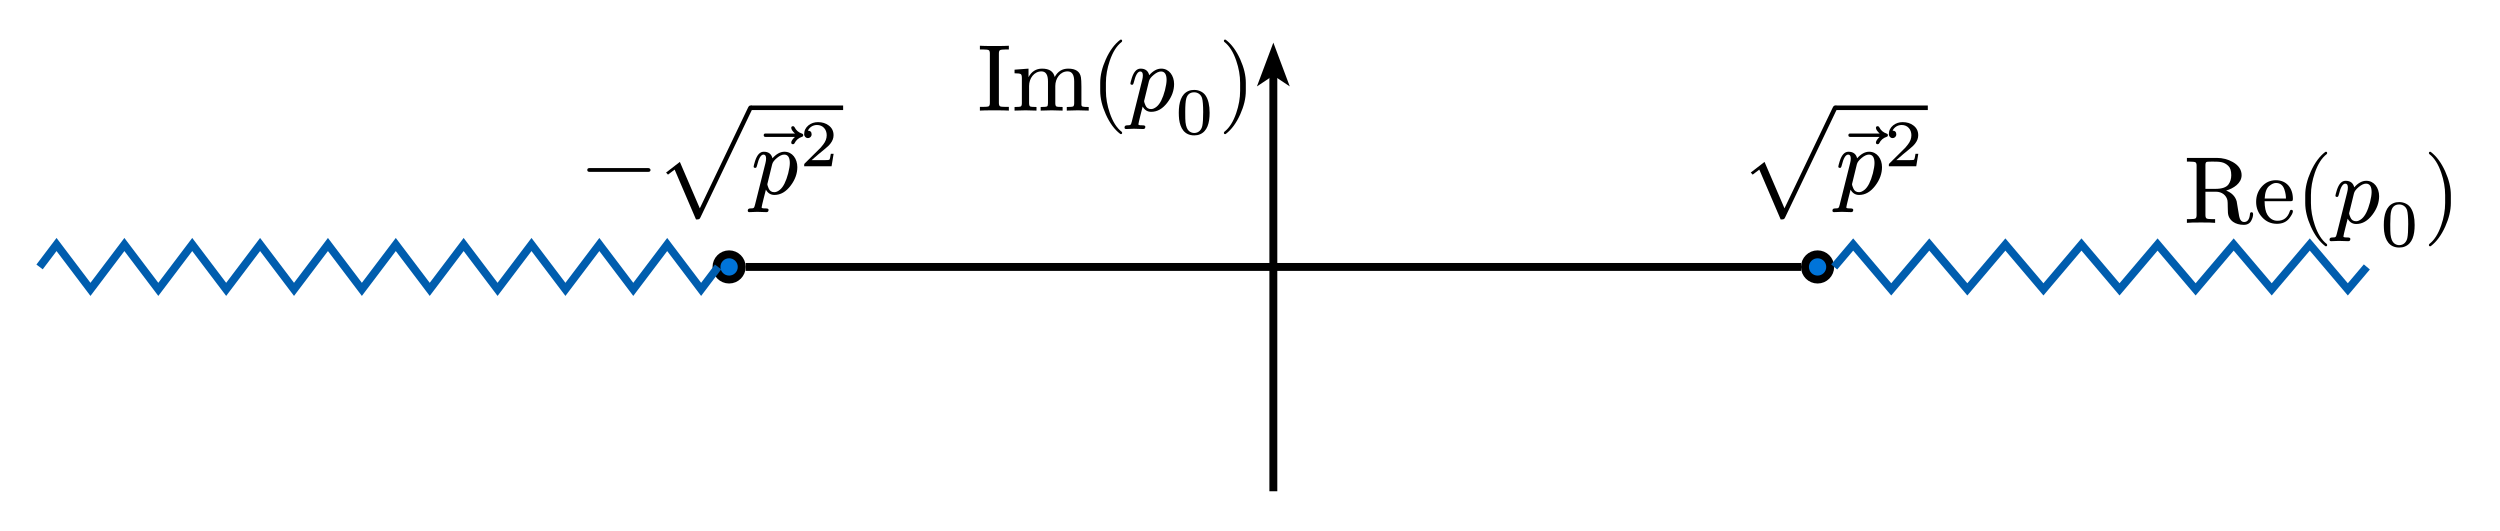
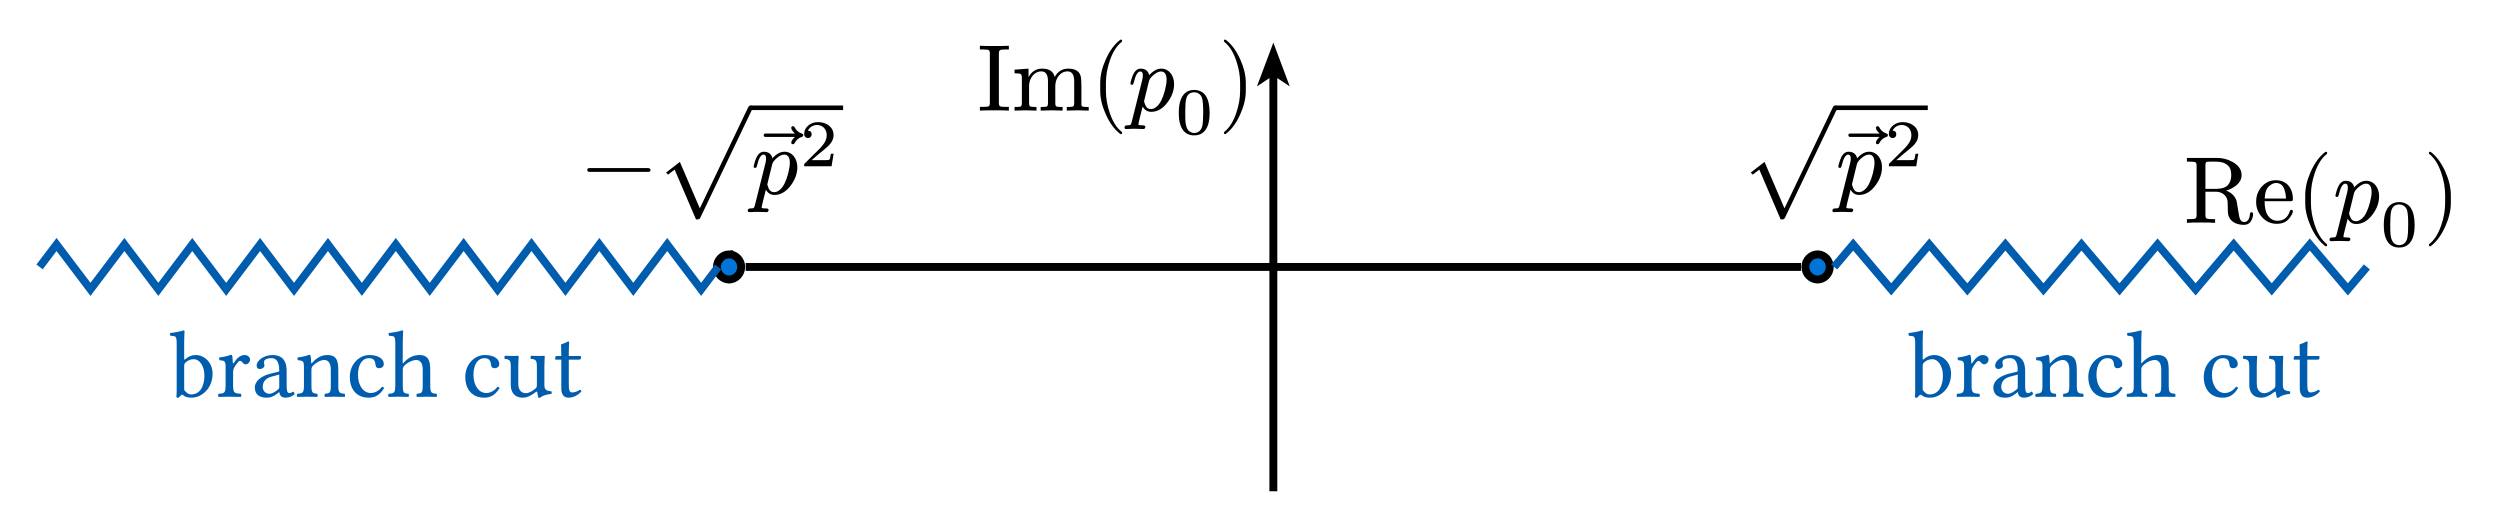
- <svg xmlns="http://www.w3.org/2000/svg" xmlns:xlink="http://www.w3.org/1999/xlink" viewBox="0 0 315.91 67.078" width="315.91pt" height="67.078pt">
-   <g transform="translate(5 5)">
-     <path fill="none" stroke="#000000" stroke-width="1" stroke-linecap="butt" stroke-linejoin="miter" stroke-miterlimit="4" transform="translate(155.9055 3.934694)" d="M 0 0m 0 53.143v -53.143" />
-     <path fill="#000000" fill-rule="nonzero" stroke="#000000" stroke-width="1" stroke-linecap="butt" stroke-linejoin="miter" stroke-miterlimit="4" stroke-dashoffset="0" stroke-dasharray="" transform="translate(154.8425 1.808709)" d="M 0 0m 1.063 0l -1.063 2.835l 1.063 -0.709l 1.063 0.709l -1.063 -2.835Z " />
-     <path fill="none" transform="translate(118.4872)" d="M 0 0m 0 0h 35.152v 12.108h -35.152v -12.108Z " />
-     <g transform="translate(118.4872 -9.4e-8)">
-       <g transform="matrix(1 0 0 -1 0 8.976)">
-         <use xlink:href="#g1B0660F9AF44E354BEC737A8B1E8FA2D" x="0" y="0" fill="#000000" fill-rule="nonzero" />
-         <use xlink:href="#g7F11F90A5AE3D9B4F6E95D36B46519BC" x="4.332" y="0" fill="#000000" fill-rule="nonzero" />
-       </g>
-       <g transform="matrix(1 0 0 -1 14.328 8.976)">
-         <use xlink:href="#g77BC1C68EC4C7176D1E092FB473737CB" x="0" y="0" fill="#000000" fill-rule="nonzero" />
-       </g>
-       <g transform="matrix(1 0 0 -1 18.996 8.976)">
-         <use xlink:href="#g7A9803FECCB8903DFEF6BA82443E40C1" x="0" y="0" fill="#000000" fill-rule="nonzero" />
-       </g>
-       <g transform="matrix(1 0 0 -1 25.032 11.94)">
-         <use xlink:href="#g20ED7EFE0C9D86B6113C183B5E3A4F77" x="0" y="0" fill="#000000" fill-rule="nonzero" />
-       </g>
-       <g transform="matrix(1 0 0 -1 30.4836 8.976)">
-         <use xlink:href="#gE21B39E92370F17488C31A9CDB28612D" x="0" y="0" fill="#000000" fill-rule="nonzero" />
-       </g>
-     </g>
-     <path fill="none" stroke="#000000" stroke-width="1" stroke-linecap="butt" stroke-linejoin="miter" stroke-miterlimit="4" transform="translate(89.22835 28.73117)" d="M 0 0m 0 0h 133.354" />
-     <path fill="#0074d9" fill-rule="nonzero" stroke="#000000" stroke-width="1" stroke-linecap="butt" stroke-linejoin="miter" stroke-miterlimit="4" stroke-dashoffset="0" stroke-dasharray="" transform="translate(85.53937 27.13668)" d="M 0 0m 1.594 0c 0.88 0 1.594 0.715 1.594 1.594c 0 0.88 -0.715 1.594 -1.594 1.594c -0.88 0 -1.594 -0.715 -1.594 -1.594c 0 -0.88 0.715 -1.594 1.594 -1.594Z " />
-     <path fill="#0074d9" fill-rule="nonzero" stroke="#000000" stroke-width="1" stroke-linecap="butt" stroke-linejoin="miter" stroke-miterlimit="4" stroke-dashoffset="0" stroke-dasharray="" transform="translate(223.0827 27.13668)" d="M 0 0m 1.594 3.189c -0.88 0 -1.594 -0.715 -1.594 -1.594c 0 -0.88 0.715 -1.594 1.594 -1.594c 0.88 0 1.594 0.715 1.594 1.594c 0 0.88 -0.715 1.594 -1.594 1.594Z " />
-     <path fill="none" transform="translate(62.53757 1.755165)" d="M 0 0m 0 0h 45.004v 26.976h -45.004v -26.976Z " />
-     <g transform="translate(62.53757 1.755165)">
-       <g transform="matrix(1 0 0 -1 6 17.7228)">
-         <use xlink:href="#g4781C9F76C60262B08C89516FE5DC3F7" x="0" y="0" fill="#000000" fill-rule="nonzero" />
-       </g>
-       <g transform="matrix(1 0 0 -1 15.336 16.776)">
-         <use xlink:href="#gBE1868673F9EA136F477F469EFAA9FD3" x="0" y="0" fill="#000000" fill-rule="nonzero" />
-       </g>
-       <path fill="none" stroke="#000000" stroke-width="0.576" stroke-linecap="butt" stroke-linejoin="miter" stroke-miterlimit="4" transform="translate(27.336 6.864)" d="M 0 0h 11.668" />
-       <g transform="matrix(1 0 0 -1 27.336 17.7228)">
-         <use xlink:href="#g7A9803FECCB8903DFEF6BA82443E40C1" x="0" y="0" fill="#000000" fill-rule="nonzero" />
-       </g>
-       <g transform="matrix(1 0 0 -1 34.632 17.7228)">
-         <use xlink:href="#g1E8B6F2A74390A5181D6090FE636AEDD" x="0" y="0" fill="#000000" fill-rule="nonzero" />
-       </g>
-       <g transform="matrix(1 0 0 -1 33.552 14.2548)">
-         <use xlink:href="#gE36E487DB8F621557DF3849AFE74ED94" x="0" y="0" fill="#000000" fill-rule="nonzero" />
-       </g>
-     </g>
-     <path fill="none" transform="translate(208.9379 1.755165)" d="M 0 0m 0 0h 35.668v 26.976h -35.668v -26.976Z " />
-     <g transform="translate(208.9379 1.755165)">
-       <g transform="matrix(1 0 0 -1 6 16.776)">
-         <use xlink:href="#gBE1868673F9EA136F477F469EFAA9FD3" x="0" y="0" fill="#000000" fill-rule="nonzero" />
-       </g>
-       <path fill="none" stroke="#000000" stroke-width="0.576" stroke-linecap="butt" stroke-linejoin="miter" stroke-miterlimit="4" transform="translate(18 6.864)" d="M 0 0h 11.668" />
-       <g transform="matrix(1 0 0 -1 18 17.7228)">
-         <use xlink:href="#g7A9803FECCB8903DFEF6BA82443E40C1" x="0" y="0" fill="#000000" fill-rule="nonzero" />
-       </g>
-       <g transform="matrix(1 0 0 -1 25.296 17.7228)">
-         <use xlink:href="#g1E8B6F2A74390A5181D6090FE636AEDD" x="0" y="0" fill="#000000" fill-rule="nonzero" />
-       </g>
-       <g transform="matrix(1 0 0 -1 24.216 14.2548)">
-         <use xlink:href="#gE36E487DB8F621557DF3849AFE74ED94" x="0" y="0" fill="#000000" fill-rule="nonzero" />
-       </g>
-     </g>
-     <path fill="none" stroke="#005dae" stroke-width="1" stroke-linecap="butt" stroke-linejoin="miter" stroke-miterlimit="4" transform="translate(0 25.89652)" d="M 0 0m 0 2.835l 2.144 -2.835l 4.287 5.669l 4.287 -5.669l 4.287 5.669l 4.287 -5.669l 4.287 5.669l 4.287 -5.669l 4.287 5.669l 4.287 -5.669l 4.287 5.669l 4.287 -5.669l 4.287 5.669l 4.287 -5.669l 4.287 5.669l 4.287 -5.669l 4.287 5.669l 4.287 -5.669l 4.287 5.669l 4.287 -5.669l 4.287 5.669l 2.144 -2.835" />
-     <path fill="none" stroke="#005dae" stroke-width="1" stroke-linecap="butt" stroke-linejoin="miter" stroke-miterlimit="4" transform="translate(226.7717 25.89652)" d="M 0 0m 0 2.835l 2.404 -2.835l 4.808 5.669l 4.808 -5.669l 4.808 5.669l 4.808 -5.669l 4.808 5.669l 4.808 -5.669l 4.808 5.669l 4.808 -5.669l 4.808 5.669l 4.808 -5.669l 4.808 5.669l 4.808 -5.669l 4.808 5.669l 2.404 -2.835" />
-     <path fill="none" transform="translate(270.9267 14.17323)" d="M 0 0m 0 0h 34.984v 12.108h -34.984v -12.108Z " />
-     <g transform="translate(270.9267 14.17323)">
-       <g transform="matrix(1 0 0 -1 0 8.976)">
-         <use xlink:href="#g6A406016405FE86333D9D4BA9E9B30ED" x="0" y="0" fill="#000000" fill-rule="nonzero" />
-         <use xlink:href="#g224A49E37B88068BAC37BDAE614206B1" x="8.832" y="0" fill="#000000" fill-rule="nonzero" />
-       </g>
-       <g transform="matrix(1 0 0 -1 14.16 8.976)">
-         <use xlink:href="#g77BC1C68EC4C7176D1E092FB473737CB" x="0" y="0" fill="#000000" fill-rule="nonzero" />
-       </g>
-       <g transform="matrix(1 0 0 -1 18.828 8.976)">
-         <use xlink:href="#g7A9803FECCB8903DFEF6BA82443E40C1" x="0" y="0" fill="#000000" fill-rule="nonzero" />
-       </g>
-       <g transform="matrix(1 0 0 -1 24.864 11.94)">
-         <use xlink:href="#g20ED7EFE0C9D86B6113C183B5E3A4F77" x="0" y="0" fill="#000000" fill-rule="nonzero" />
-       </g>
-       <g transform="matrix(1 0 0 -1 30.3156 8.976)">
-         <use xlink:href="#gE21B39E92370F17488C31A9CDB28612D" x="0" y="0" fill="#000000" fill-rule="nonzero" />
-       </g>
-     </g>
+ <svg xmlns="http://www.w3.org/2000/svg" xmlns:xlink="http://www.w3.org/1999/xlink" width="421.214" height="89.437" viewBox="0 0 315.91 67.078">
+   <path fill="none" stroke="#000" d="M160.906 62.078V8.935" />
+   <path stroke="#000" d="m160.906 6.809-1.063 2.834 1.063-.708 1.063.708z" />
+   <path fill="none" d="M123.487 5h35.152v12.108h-35.152z" />
+   <g transform="matrix(1 0 0 -1 123.487 13.976)">
+     <use xlink:href="#a" />
+     <use xlink:href="#b" x="4.332" />
+   </g>
+   <use xlink:href="#c" transform="matrix(1 0 0 -1 137.815 13.976)" />
+   <use xlink:href="#d" transform="matrix(1 0 0 -1 142.483 13.976)" />
+   <use xlink:href="#e" transform="matrix(1 0 0 -1 148.52 16.94)" />
+   <use xlink:href="#f" transform="matrix(1 0 0 -1 153.97 13.976)" />
+   <path fill="none" stroke="#000" d="M94.228 33.731h133.355" />
+   <path fill="#0074d9" stroke="#000" d="M92.134 32.137a1.596 1.596 0 0 1 0 3.189 1.596 1.596 0 0 1 0-3.19Zm137.543 3.189a1.596 1.596 0 0 1 0-3.19 1.596 1.596 0 0 1 0 3.19Z" />
+   <path fill="none" d="M67.538 6.755h45.003v26.976H67.538z" />
+   <use xlink:href="#g" transform="matrix(1 0 0 -1 73.538 24.478)" />
+   <use xlink:href="#h" transform="matrix(1 0 0 -1 82.874 23.531)" />
+   <path fill="none" stroke="#000" stroke-width=".576" d="M94.874 13.62h11.667" />
+   <use xlink:href="#d" transform="matrix(1 0 0 -1 94.874 24.478)" />
+   <use xlink:href="#i" transform="matrix(1 0 0 -1 102.17 24.478)" />
+   <use xlink:href="#j" transform="matrix(1 0 0 -1 101.09 21.01)" />
+   <path fill="none" d="M213.938 6.755h35.667v26.976h-35.667z" />
+   <use xlink:href="#h" transform="matrix(1 0 0 -1 219.938 23.531)" />
+   <path fill="none" stroke="#000" stroke-width=".576" d="M231.938 13.62h11.667" />
+   <use xlink:href="#d" transform="matrix(1 0 0 -1 231.938 24.478)" />
+   <use xlink:href="#i" transform="matrix(1 0 0 -1 239.234 24.478)" />
+   <use xlink:href="#j" transform="matrix(1 0 0 -1 238.154 21.01)" />
+   <path fill="none" stroke="#005dae" d="m5 33.731 2.144-2.834 4.287 5.669 4.287-5.67 4.287 5.67 4.287-5.67 4.287 5.67 4.287-5.67 4.287 5.67 4.287-5.67 4.287 5.67 4.287-5.67 4.287 5.67 4.287-5.67 4.287 5.67 4.287-5.67 4.288 5.67 4.287-5.67 4.287 5.67 4.287-5.67 4.287 5.67 2.143-2.835m141.031 0 2.404-2.834 4.808 5.669 4.808-5.67 4.809 5.67 4.808-5.67 4.808 5.67 4.809-5.67 4.808 5.67 4.808-5.67 4.808 5.67 4.809-5.67 4.808 5.67 4.808-5.67 4.809 5.67 2.404-2.835" />
+   <path fill="none" d="M275.927 19.173h34.983v12.108h-34.983z" />
+   <g transform="matrix(1 0 0 -1 275.927 28.15)">
+     <use xlink:href="#k" />
+     <use xlink:href="#l" x="8.832" />
+   </g>
+   <use xlink:href="#c" transform="matrix(1 0 0 -1 290.087 28.15)" />
+   <use xlink:href="#d" transform="matrix(1 0 0 -1 294.755 28.15)" />
+   <use xlink:href="#e" transform="matrix(1 0 0 -1 300.79 31.113)" />
+   <use xlink:href="#f" transform="matrix(1 0 0 -1 306.242 28.15)" />
+   <path fill="none" d="M21.39 42.235h52.26v8.052H21.39z" />
+   <g fill="#005dae" transform="matrix(1 0 0 -1 21.39 50.131)">
+     <use xlink:href="#m" />
+     <use xlink:href="#n" x="5.916" />
+     <use xlink:href="#o" x="10.38" />
+     <use xlink:href="#p" x="15.864" />
+     <use xlink:href="#q" x="22.368" />
+     <use xlink:href="#r" x="27.504" />
+     <use xlink:href="#q" x="36.96" />
+     <use xlink:href="#s" x="42.096" />
+     <use xlink:href="#t" x="48.468" />
+   </g>
+   <path fill="none" d="M241.075 42.235h52.26v8.052h-52.26z" />
+   <g fill="#005dae" transform="matrix(1 0 0 -1 241.075 50.131)">
+     <use xlink:href="#m" />
+     <use xlink:href="#n" x="5.916" />
+     <use xlink:href="#o" x="10.38" />
+     <use xlink:href="#p" x="15.864" />
+     <use xlink:href="#q" x="22.368" />
+     <use xlink:href="#r" x="27.504" />
+     <use xlink:href="#q" x="36.96" />
+     <use xlink:href="#s" x="42.096" />
+     <use xlink:href="#t" x="48.468" />
  </g>
  <defs>
-     <symbol id="g1B0660F9AF44E354BEC737A8B1E8FA2D" overflow="visible">
-       <path d="M 0 0m 2.16 0.036c 0.924 0 1.536 -0.012 1.836 -0.036v 0.468h -0.348c -0.432 0 -0.696 0.024 -0.78 0.084c -0.084 0.06 -0.132 0.204 -0.132 0.42v 6.252c 0 0.216 0.048 0.348 0.132 0.408c 0.084 0.06 0.348 0.096 0.78 0.096h 0.348v 0.468c -0.3 -0.024 -0.912 -0.036 -1.824 -0.036c -0.924 0 -1.536 0.012 -1.836 0.036v -0.468h 0.348c 0.432 0 0.696 -0.036 0.78 -0.096c 0.084 -0.06 0.132 -0.192 0.132 -0.408v -6.252c 0 -0.216 -0.048 -0.36 -0.132 -0.42c -0.084 -0.06 -0.348 -0.084 -0.78 -0.084h -0.348v -0.468c 0.3 0.024 0.912 0.036 1.824 0.036Z " />
+     <symbol id="a" overflow="visible">
+       <path d="M2.16.036Q3.546.036 3.996 0v.468h-.348c-.432 0-.696.024-.78.084s-.132.204-.132.42v6.252c0 .216.048.348.132.408s.348.096.78.096h.348v.468c-.3-.024-.912-.036-1.824-.036q-1.386 0-1.836.036v-.468h.348c.432 0 .696-.036.78-.096s.132-.192.132-.408V.972c0-.216-.048-.36-.132-.42S1.116.468.684.468H.336V0c.3.024.912.036 1.824.036" />
    </symbol>
-     <symbol id="g7F11F90A5AE3D9B4F6E95D36B46519BC" overflow="visible">
-       <path d="M 0 0m 3.78 4.956c 0.552 0 0.828 -0.42 0.828 -1.272v -2.736c 0 -0.228 -0.036 -0.372 -0.12 -0.42c -0.084 -0.048 -0.36 -0.072 -0.804 -0.072v -0.456l 1.392 0.036l 1.38 -0.036v 0.456c -0.444 0 -0.708 0.024 -0.792 0.072c -0.084 0.048 -0.132 0.192 -0.132 0.42v 2.16c 0 0.96 0.624 1.848 1.548 1.848c 0.564 0 0.84 -0.42 0.84 -1.272v -2.736c 0 -0.228 -0.048 -0.372 -0.132 -0.42c -0.084 -0.048 -0.36 -0.072 -0.804 -0.072v -0.456l 1.392 0.036l 1.38 -0.036v 0.456c -0.384 0 -0.636 0.012 -0.756 0.048c -0.12 0.036 -0.168 0.12 -0.168 0.264v 2.244c 0 0.564 -0.024 0.96 -0.06 1.188c -0.12 0.732 -0.66 1.104 -1.608 1.104c -0.756 0 -1.32 -0.348 -1.704 -1.056c -0.168 0.708 -0.696 1.056 -1.596 1.056c -0.756 0 -1.332 -0.36 -1.716 -1.08v 1.08l -1.764 -0.132v -0.456c 0.432 0 0.696 -0.036 0.792 -0.108c 0.096 -0.072 0.132 -0.228 0.132 -0.504v -3.156c 0 -0.228 -0.048 -0.372 -0.132 -0.42c -0.084 -0.048 -0.348 -0.072 -0.792 -0.072v -0.456l 1.392 0.036l 1.38 -0.036v 0.456c -0.444 0 -0.72 0.024 -0.804 0.072c -0.084 0.048 -0.132 0.192 -0.132 0.42v 2.16c 0 0.972 0.636 1.848 1.56 1.848Z " />
+     <symbol id="b" overflow="visible">
+       <path d="M3.78 4.956c.552 0 .828-.42.828-1.272V.948c0-.228-.036-.372-.12-.42s-.36-.072-.804-.072V0l1.392.036L6.456 0v.456q-.666 0-.792.072c-.084.048-.132.192-.132.42v2.16c0 .96.624 1.848 1.548 1.848.564 0 .84-.42.84-1.272V.948c0-.228-.048-.372-.132-.42s-.36-.072-.804-.072V0l1.392.036L9.756 0v.456c-.384 0-.636.012-.756.048s-.168.12-.168.264v2.244c0 .564-.024.96-.06 1.188-.12.732-.66 1.104-1.608 1.104-.756 0-1.32-.348-1.704-1.056-.168.708-.696 1.056-1.596 1.056-.756 0-1.332-.36-1.716-1.08v1.08L.384 5.172v-.456q.648 0 .792-.108c.096-.072.132-.228.132-.504V.948c0-.228-.048-.372-.132-.42Q1.05.456.384.456V0l1.392.036L3.156 0v.456c-.444 0-.72.024-.804.072S2.22.72 2.22.948v2.16c0 .972.636 1.848 1.56 1.848" />
    </symbol>
-     <symbol id="g77BC1C68EC4C7176D1E092FB473737CB" overflow="visible">
-       <path d="M 0 0m 3.816 -2.976c 0.108 0 0.168 0.06 0.168 0.168c 0 0.036 -0.024 0.084 -0.06 0.132c -0.624 0.48 -1.128 1.272 -1.5 2.364c -0.324 0.948 -0.492 1.884 -0.492 2.808v 1.008c 0 0.924 0.168 1.86 0.492 2.808c 0.372 1.092 0.876 1.884 1.5 2.364c 0.036 0.036 0.06 0.084 0.06 0.132c 0 0.108 -0.06 0.168 -0.168 0.168c -0.012 0 -0.048 -0.012 -0.084 -0.036c -0.72 -0.552 -1.32 -1.368 -1.812 -2.46c -0.468 -1.044 -0.708 -2.028 -0.708 -2.976v -1.008c 0 -0.948 0.24 -1.932 0.708 -2.976c 0.492 -1.092 1.092 -1.908 1.812 -2.46c 0.036 -0.024 0.072 -0.036 0.084 -0.036Z " />
+     <symbol id="c" overflow="visible">
+       <path d="M3.816-2.976c.108 0 .168.06.168.168 0 .036-.024.084-.06.132-.624.48-1.128 1.272-1.5 2.364-.324.948-.492 1.884-.492 2.808v1.008c0 .924.168 1.86.492 2.808.372 1.092.876 1.884 1.5 2.364.036.036.06.084.06.132 0 .108-.06.168-.168.168a.2.2 0 0 1-.084-.036c-.72-.552-1.32-1.368-1.812-2.46-.468-1.044-.708-2.028-.708-2.976V2.496c0-.948.24-1.932.708-2.976.492-1.092 1.092-1.908 1.812-2.46a.2.2 0 0 1 .084-.036" />
    </symbol>
-     <symbol id="g7A9803FECCB8903DFEF6BA82443E40C1" overflow="visible">
-       <path d="M 0 0m 4.26 5.304c -0.528 0 -1.032 -0.276 -1.524 -0.828c -0.132 0.552 -0.504 0.828 -1.092 0.828c -0.492 0 -0.852 -0.396 -1.104 -1.176c -0.12 -0.396 -0.18 -0.624 -0.18 -0.696c 0 -0.108 0.06 -0.168 0.192 -0.168c 0.06 0 0.096 0.012 0.132 0.036c 0.06 0.108 0.096 0.192 0.108 0.276c 0.216 0.912 0.492 1.368 0.816 1.368c 0.216 0 0.324 -0.168 0.324 -0.492c 0 -0.18 -0.024 -0.384 -0.084 -0.6l -1.32 -5.268c -0.108 -0.396 -0.12 -0.444 -0.588 -0.444c -0.216 0 -0.324 -0.096 -0.324 -0.276c 0 -0.132 0.072 -0.192 0.204 -0.192c 0.18 0 0.804 0.036 0.984 0.036c 0.228 0 0.948 -0.036 1.176 -0.036c 0.18 0 0.264 0.096 0.264 0.288c 0 0.12 -0.108 0.18 -0.336 0.18c -0.216 0 -0.54 -0.012 -0.54 0.132c 0 0.156 0.492 2.04 0.54 2.244c 0.24 -0.444 0.6 -0.672 1.08 -0.672c 0.78 0 1.464 0.396 2.064 1.2c 0.552 0.732 0.828 1.512 0.828 2.316c 0 1.044 -0.624 1.944 -1.62 1.944Z m -0.036 -0.36c 0.468 0 0.708 -0.36 0.708 -1.068c 0 -0.324 -0.072 -0.756 -0.204 -1.296c -0.276 -1.044 -0.624 -1.728 -1.044 -2.076c -0.252 -0.204 -0.48 -0.312 -0.708 -0.312c -0.348 0 -0.588 0.156 -0.72 0.48c -0.108 0.252 -0.168 0.432 -0.168 0.528l 0.612 2.508c 0.06 0.264 0.276 0.54 0.612 0.816c 0.336 0.276 0.636 0.42 0.912 0.42Z " />
+     <symbol id="d" overflow="visible">
+       <path d="M4.26 5.304c-.528 0-1.032-.276-1.524-.828-.132.552-.504.828-1.092.828-.492 0-.852-.396-1.104-1.176-.12-.396-.18-.624-.18-.696 0-.108.06-.168.192-.168.06 0 .096.012.132.036.06.108.096.192.108.276.216.912.492 1.368.816 1.368.216 0 .324-.168.324-.492 0-.18-.024-.384-.084-.6L.528-1.416C.42-1.812.408-1.86-.06-1.86c-.216 0-.324-.096-.324-.276 0-.132.072-.192.204-.192.18 0 .804.036.984.036.228 0 .948-.036 1.176-.036.18 0 .264.096.264.288 0 .12-.108.18-.336.18-.216 0-.54-.012-.54.132 0 .156.492 2.04.54 2.244.24-.444.6-.672 1.08-.672.78 0 1.464.396 2.064 1.2.552.732.828 1.512.828 2.316 0 1.044-.624 1.944-1.62 1.944m-.036-.36c.468 0 .708-.36.708-1.068 0-.324-.072-.756-.204-1.296C4.452 1.536 4.104.852 3.684.504 3.432.3 3.204.192 2.976.192c-.348 0-.588.156-.72.48-.108.252-.168.432-.168.528L2.7 3.708c.06.264.276.54.612.816s.636.42.912.42" />
    </symbol>
-     <symbol id="g20ED7EFE0C9D86B6113C183B5E3A4F77" overflow="visible">
-       <path d="M 0 0m 4.334 2.68c 0 0.949 -0.168 1.672 -0.496 2.167c -0.269 0.42 -0.806 0.731 -1.453 0.731c -0.269 0 -0.512 -0.042 -0.722 -0.134c -0.924 -0.386 -1.226 -1.462 -1.226 -2.764c 0 -0.286 0.017 -0.554 0.042 -0.815c 0.143 -1.1 0.655 -2.033 1.907 -2.033c 0.269 0 0.512 0.042 0.722 0.134c 0.924 0.378 1.226 1.428 1.226 2.713Z m -0.958 1.865c 0.092 -0.311 0.143 -0.89 0.143 -1.756c 0 -0.823 -0.034 -1.403 -0.109 -1.747c -0.101 -0.496 -0.454 -0.907 -1.025 -0.907c -0.21 0 -0.42 0.067 -0.613 0.21c -0.26 0.193 -0.42 0.571 -0.487 1.151c -0.025 0.193 -0.034 0.622 -0.034 1.294c 0 0.815 0.042 1.378 0.126 1.68c 0.143 0.538 0.479 0.806 1.008 0.806c 0.504 0 0.874 -0.328 0.991 -0.731Z " />
+     <symbol id="e" overflow="visible">
+       <path d="M4.334 2.68c0 .949-.168 1.671-.495 2.167-.269.42-.807.73-1.453.73-.27 0-.513-.041-.723-.134C.74 5.057.437 3.982.437 2.68c0-.286.017-.555.042-.815.143-1.1.655-2.033 1.907-2.033.268 0 .512.042.722.134.924.378 1.226 1.428 1.226 2.714m-.957 1.864c.092-.31.143-.89.143-1.755q.002-1.233-.11-1.747C3.31.546 2.957.134 2.386.134c-.21 0-.42.068-.614.21-.26.194-.42.572-.487 1.151-.025.193-.033.622-.033 1.294q0 1.224.126 1.68.213.806 1.008.806c.504 0 .873-.327.99-.73" />
    </symbol>
-     <symbol id="gE21B39E92370F17488C31A9CDB28612D" overflow="visible">
-       <path d="M 0 0m 0.936 -2.94c 0.72 0.552 1.32 1.368 1.812 2.46c 0.468 1.044 0.708 2.028 0.708 2.976v 1.008c 0 0.948 -0.24 1.932 -0.708 2.976c -0.492 1.092 -1.092 1.908 -1.812 2.46c -0.036 0.024 -0.072 0.036 -0.084 0.036c -0.108 0 -0.168 -0.06 -0.168 -0.168c 0 -0.048 0.024 -0.096 0.06 -0.132c 0.624 -0.48 1.128 -1.272 1.5 -2.364c 0.324 -0.948 0.492 -1.884 0.492 -2.808v -1.008c 0 -0.924 -0.168 -1.86 -0.492 -2.808c -0.372 -1.092 -0.876 -1.884 -1.5 -2.364c -0.036 -0.048 -0.06 -0.096 -0.06 -0.132c 0 -0.108 0.06 -0.168 0.168 -0.168c 0.012 0 0.048 0.012 0.084 0.036Z " />
+     <symbol id="f" overflow="visible">
+       <path d="M.936-2.94c.72.552 1.32 1.368 1.812 2.46.468 1.044.708 2.028.708 2.976v1.008c0 .948-.24 1.932-.708 2.976C2.256 7.572 1.656 8.388.936 8.94a.2.2 0 0 1-.084.036c-.108 0-.168-.06-.168-.168 0-.048.024-.096.06-.132.624-.48 1.128-1.272 1.5-2.364.324-.948.492-1.884.492-2.808V2.496c0-.924-.168-1.86-.492-2.808-.372-1.092-.876-1.884-1.5-2.364-.036-.048-.06-.096-.06-.132 0-.108.06-.168.168-.168.012 0 .048.012.084.036" />
    </symbol>
-     <symbol id="g4781C9F76C60262B08C89516FE5DC3F7" overflow="visible">
-       <path d="M 0 0m 8.376 3.24h -7.416c -0.192 0 -0.288 -0.084 -0.288 -0.24c 0 -0.156 0.096 -0.24 0.288 -0.24h 7.416c 0.192 0 0.288 0.084 0.288 0.24c 0 0.144 -0.144 0.24 -0.288 0.24Z " />
+     <symbol id="g" overflow="visible">
+       <path d="M8.376 3.24H.96C.768 3.24.672 3.156.672 3s.096-.24.288-.24h7.416c.192 0 .288.084.288.24 0 .144-.144.24-.288.24" />
    </symbol>
-     <symbol id="gBE1868673F9EA136F477F469EFAA9FD3" overflow="visible">
-       <path d="M 0 0m 12.156 9.684c 0.06 0.12 0.084 0.192 0.084 0.228c 0 0.192 -0.096 0.288 -0.288 0.288c -0.12 0 -0.216 -0.084 -0.3 -0.264l -6.096 -12.732l -2.52 5.868l -1.74 -1.344l 0.24 -0.264l 0.84 0.636l 2.7 -6.3c 0.372 0 0.456 0.012 0.564 0.264Z " />
+     <symbol id="h" overflow="visible">
+       <path d="M12.156 9.684a.7.7 0 0 1 .084.228q0 .288-.288.288c-.12 0-.216-.084-.3-.264L5.556-2.796l-2.52 5.868-1.74-1.344.24-.264.84.636 2.7-6.3c.372 0 .456.012.564.264Z" />
    </symbol>
-     <symbol id="g1E8B6F2A74390A5181D6090FE636AEDD" overflow="visible">
-       <path d="M 0 0m -0.828 7.188c 0.108 0.036 0.156 0.096 0.156 0.204c 0 0.108 -0.048 0.168 -0.156 0.204c -0.432 0.144 -0.744 0.408 -0.936 0.804c -0.036 0.084 -0.108 0.132 -0.192 0.132c -0.156 0 -0.228 -0.072 -0.228 -0.216c 0 -0.18 0.156 -0.42 0.468 -0.708h -3.72c -0.156 0 -0.228 -0.072 -0.228 -0.216c 0 -0.144 0.072 -0.216 0.228 -0.216h 3.72c -0.312 -0.288 -0.468 -0.528 -0.468 -0.708c 0 -0.144 0.072 -0.216 0.228 -0.216c 0.084 0 0.156 0.048 0.192 0.132c 0.192 0.396 0.504 0.66 0.936 0.804Z " />
+     <symbol id="i" overflow="visible">
+       <path d="M-.828 7.188c.108.036.156.096.156.204s-.048.168-.156.204c-.432.144-.744.408-.936.804a.21.21 0 0 1-.192.132c-.156 0-.228-.072-.228-.216 0-.18.156-.42.468-.708h-3.72c-.156 0-.228-.072-.228-.216s.072-.216.228-.216h3.72c-.312-.288-.468-.528-.468-.708 0-.144.072-.216.228-.216.084 0 .156.048.192.132.192.396.504.66.936.804" />
    </symbol>
-     <symbol id="gE36E487DB8F621557DF3849AFE74ED94" overflow="visible">
-       <path d="M 0 0m 1 3.562c 0.269 0 0.47 0.202 0.47 0.47c 0 0.302 -0.16 0.462 -0.47 0.47c 0.185 0.395 0.605 0.714 1.151 0.714c 0.739 0 1.226 -0.554 1.226 -1.294c 0 -0.403 -0.143 -0.79 -0.437 -1.168c -0.143 -0.193 -0.252 -0.328 -0.328 -0.403l -1.991 -1.974c -0.109 -0.101 -0.092 -0.126 -0.092 -0.378h 3.461l 0.26 1.579h -0.353c -0.059 -0.445 -0.126 -0.706 -0.202 -0.764c -0.042 -0.025 -0.302 -0.042 -0.798 -0.042h -1.428c 0.563 0.496 1.084 0.941 1.579 1.336c 0.378 0.294 0.647 0.554 0.815 0.781c 0.252 0.328 0.378 0.672 0.378 1.033c 0 0.521 -0.202 0.932 -0.613 1.235c -0.361 0.277 -0.815 0.42 -1.352 0.42c -0.462 0 -0.857 -0.134 -1.201 -0.403c -0.361 -0.294 -0.546 -0.664 -0.546 -1.117c 0 -0.286 0.21 -0.496 0.47 -0.496Z " />
+     <symbol id="j" overflow="visible">
+       <path d="M1 3.562a.46.46 0 0 1 .47.47c0 .302-.16.462-.47.47.184.395.604.714 1.15.714.74 0 1.227-.554 1.227-1.293 0-.403-.143-.79-.437-1.168a4 4 0 0 0-.328-.403L.622.378C.512.278.529.252.529 0H3.99l.26 1.58h-.352c-.06-.446-.126-.706-.202-.765C3.654.79 3.394.773 2.898.773H1.47c.563.495 1.084.94 1.58 1.335q.564.441.814.782.378.491.378 1.033.002.78-.613 1.235c-.361.277-.815.42-1.353.42a1.88 1.88 0 0 1-1.2-.404C.713 4.88.528 4.511.528 4.057c0-.285.21-.495.47-.495" />
    </symbol>
-     <symbol id="g6A406016405FE86333D9D4BA9E9B30ED" overflow="visible">
-       <path d="M 0 0m 7.332 6.012c 0 0.684 -0.372 1.236 -1.104 1.656c -0.612 0.348 -1.296 0.528 -2.04 0.528h -3.768v -0.468h 0.336c 0.42 0 0.672 -0.036 0.756 -0.096c 0.084 -0.06 0.132 -0.192 0.132 -0.408v -6.252c 0 -0.216 -0.048 -0.36 -0.132 -0.42c -0.084 -0.06 -0.336 -0.096 -0.756 -0.096h -0.336v -0.468c 0.324 0.036 0.912 0.048 1.776 0.048c 0.876 0 1.464 -0.012 1.788 -0.048v 0.468h -0.336c -0.42 0 -0.672 0.036 -0.756 0.096c -0.084 0.06 -0.132 0.204 -0.132 0.42v 2.952h 1.32c 0.768 0 1.332 -0.456 1.464 -1.104c 0.024 -0.132 0.036 -0.42 0.036 -0.84c 0 -0.324 0.012 -0.564 0.024 -0.708c 0.072 -1.008 0.948 -1.536 2.004 -1.536c 0.456 0 0.78 0.192 0.96 0.564c 0.144 0.276 0.216 0.54 0.216 0.792c 0 0.156 -0.072 0.24 -0.204 0.24c -0.108 0 -0.18 -0.072 -0.192 -0.228c -0.06 -0.672 -0.312 -1.008 -0.732 -1.008c -0.42 0 -0.564 0.396 -0.636 0.744c -0.072 0.408 -0.12 0.72 -0.156 0.924l -0.156 0.948c -0.18 0.624 -0.624 1.08 -1.332 1.356c 0.912 0.264 1.956 0.912 1.956 1.944Z m -1.692 1.188c 0.252 -0.228 0.384 -0.624 0.384 -1.188c 0 -0.456 -0.12 -0.84 -0.348 -1.164c -0.276 -0.372 -0.816 -0.564 -1.644 -0.564h -1.272v 3.024c 0 0.252 0.072 0.384 0.216 0.396c 0.084 0.012 0.312 0.024 0.696 0.024c 0.948 0 1.44 -0.036 1.968 -0.528Z " />
+     <symbol id="k" overflow="visible">
+       <path d="M7.332 6.012c0 .684-.372 1.236-1.104 1.656a4.07 4.07 0 0 1-2.04.528H.42v-.468h.336c.42 0 .672-.036.756-.096s.132-.192.132-.408V.972c0-.216-.048-.36-.132-.42S1.176.456.756.456H.42v-.468c.324.036.912.048 1.776.048.876 0 1.464-.012 1.788-.048v.468h-.336c-.42 0-.672.036-.756.096s-.132.204-.132.42v2.952h1.32c.768 0 1.332-.456 1.464-1.104.024-.132.036-.42.036-.84 0-.324.012-.564.024-.708.072-1.008.948-1.536 2.004-1.536.456 0 .78.192.96.564q.216.414.216.792c0 .156-.072.24-.204.24-.108 0-.18-.072-.192-.228C8.328.432 8.076.096 7.656.096S7.092.492 7.02.84c-.072.408-.12.72-.156.924l-.156.948c-.18.624-.624 1.08-1.332 1.356.912.264 1.956.912 1.956 1.944M5.64 7.2c.252-.228.384-.624.384-1.188 0-.456-.12-.84-.348-1.164-.276-.372-.816-.564-1.644-.564H2.76v3.024q0 .378.216.396c.084.012.312.024.696.024.948 0 1.44-.036 1.968-.528" />
    </symbol>
-     <symbol id="g224A49E37B88068BAC37BDAE614206B1" overflow="visible">
-       <path d="M 0 0m 4.98 3.012c 0 1.38 -0.804 2.364 -2.148 2.364c -0.72 0 -1.32 -0.276 -1.812 -0.84c -0.456 -0.528 -0.684 -1.164 -0.684 -1.896c 0 -0.756 0.252 -1.392 0.756 -1.944c 0.504 -0.552 1.128 -0.828 1.872 -0.828c 0.684 0 1.212 0.24 1.572 0.708c 0.3 0.396 0.444 0.684 0.444 0.876c 0 0.12 -0.072 0.18 -0.204 0.18c -0.096 0 -0.156 -0.06 -0.192 -0.192c -0.264 -0.792 -0.78 -1.188 -1.548 -1.188c -0.54 0 -0.96 0.252 -1.284 0.768c -0.228 0.372 -0.336 0.936 -0.348 1.704h 3.24c 0.264 0 0.336 0.024 0.336 0.288Z m -1.068 1.176c 0.132 -0.396 0.192 -0.78 0.192 -1.128h -2.688c 0.036 0.792 0.24 1.332 0.6 1.608c 0.3 0.24 0.564 0.36 0.816 0.36c 0.54 0 0.9 -0.276 1.08 -0.84Z " />
+     <symbol id="l" overflow="visible">
+       <path d="M4.98 3.012c0 1.38-.804 2.364-2.148 2.364-.72 0-1.32-.276-1.812-.84C.564 4.008.336 3.372.336 2.64c0-.756.252-1.392.756-1.944a2.43 2.43 0 0 1 1.872-.828c.684 0 1.212.24 1.572.708.3.396.444.684.444.876 0 .12-.072.18-.204.18-.096 0-.156-.06-.192-.192Q4.188.252 3.036.252c-.54 0-.96.252-1.284.768-.228.372-.336.936-.348 1.704h3.24c.264 0 .336.024.336.288M3.912 4.188a3.6 3.6 0 0 0 .192-1.128H1.416c.036.792.24 1.332.6 1.608.3.24.564.36.816.36.54 0 .9-.276 1.08-.84" />
+     </symbol>
+     <symbol id="m" overflow="visible">
+       <path d="M2.004 4.728c-.072-.072-.12-.048-.12.06v2.208c0 .78.048 1.26.048 1.26 0 .084-.048.12-.156.12-.3-.12-1.2-.288-1.68-.324-.024-.096 0-.288.072-.36h.108c.528-.036.66-.036.66-.984V.852C.936.384.924.168.888 0c.06-.096.12-.144.264-.144.072.072.192.18.288.288.12.144.192.144.324.036.276-.228.636-.3 1.056-.3 1.224 0 2.652 1.116 2.652 3.024 0 1.464-1.08 2.364-2.124 2.364-.516 0-.972-.204-1.344-.54m.084-.372a1.5 1.5 0 0 0 1.02.384c.732 0 1.332-.888 1.332-2.052 0-1.368-.552-2.4-1.692-2.4-.372 0-.624.264-.864.564v3c0 .252.048.372.204.504" />
+     </symbol>
+     <symbol id="n" overflow="visible">
+       <path d="M2.112 4.296c-.024.48-.036.792-.096.912-.024.06-.048.096-.144.096-.336-.132-.648-.24-1.476-.348-.024-.072 0-.264.024-.336.648-.06.78-.12.78-.816v-2.34C1.2.468 1.056.42.312.372.24.3.24.048.312-.024.732-.012 1.2 0 1.68 0s1.032-.012 1.452-.024c.072.072.072.324 0 .396-.84.06-.984.096-.984 1.092v1.668c0 .312.144.588.288.804.132.192.408.588.552.588a.35.35 0 0 0 .312-.156c.084-.12.228-.276.432-.276.288 0 .564.3.564.6 0 .228-.216.576-.72.576-.564 0-1.056-.528-1.332-.996-.072-.132-.132-.036-.132.024" />
+     </symbol>
+     <symbol id="o" overflow="visible">
+       <path d="M3.516.576c.072-.372.204-.696.804-.696.456 0 .888.204 1.14.444-.024.144-.072.252-.204.324-.084-.072-.288-.192-.444-.192-.348 0-.36.468-.36 1.02V3.24c0 1.704-.936 2.028-1.812 2.028-.984 0-1.98-.648-1.98-1.332 0-.288.144-.432.42-.432.348 0 .564.252.564.408a.5.5 0 0 1-.036.216.8.8 0 0 0-.024.24c0 .372.504.504.96.504.408 0 .972-.204.972-1.56 0-.084-.036-.132-.072-.144l-1.032-.252C1.26 2.628.432 1.992.432 1.176c0-.984.672-1.296 1.512-1.296.42 0 .78.096 1.308.504l.24.192Zm0 2.22V1.212c0-.156-.072-.24-.168-.312-.312-.252-.72-.528-1.056-.528-.6 0-.864.48-.864.852 0 .54.252 1.092 1.14 1.32Z" />
+     </symbol>
+     <symbol id="p" overflow="visible">
+       <path d="M2.208 4.296c-.072-.084-.144-.108-.144 0-.012.324-.036.792-.096.912-.024.06-.048.096-.144.096-.336-.132-.648-.24-1.476-.348-.024-.072 0-.264.024-.336.648-.06.78-.12.78-.816v-2.34c0-.984-.12-1.032-.84-1.092C.24.3.24.048.312-.024a33 33 0 0 0 2.52 0c.072.072.072.324 0 .396C2.22.432 2.1.48 2.1 1.464v1.968c0 .252.108.396.204.504.456.444.996.708 1.464.708.24 0 .492-.156.636-.432.12-.24.144-.564.144-.924V1.464c0-.984-.12-1.032-.744-1.092-.06-.072-.06-.324 0-.396.36.012.744.024 1.224.024S5.94-.012 6.3-.024c.06.072.06.324 0 .396-.672.06-.804.108-.804 1.092v1.788c0 .66-.048 1.236-.324 1.608-.204.264-.576.408-.996.408-.588 0-1.26-.156-1.968-.972" />
+     </symbol>
+     <symbol id="q" overflow="visible">
+       <path d="M4.776 1.092c-.048.108-.144.156-.252.168C4.116.732 3.6.468 3.084.468c-.876 0-1.608.888-1.608 2.292 0 1.32.576 2.112 1.368 2.112.708 0 .804-.42.852-.84.036-.324.204-.432.456-.432s.588.156.588.528c0 .66-.684 1.14-1.836 1.14-1.188 0-2.46-1.068-2.46-2.772C.444.948 1.308-.12 2.82-.12c.72 0 1.356.228 1.956 1.212" />
+     </symbol>
+     <symbol id="r" overflow="visible">
+       <path d="M2.004 3.432c0 .252.108.396.204.504.456.444 1.068.708 1.536.708.24 0 .492-.156.636-.432.12-.24.144-.564.144-.924V1.464c0-.984-.12-1.032-.744-1.092-.06-.072-.06-.324 0-.396a34 34 0 0 0 2.496 0c.06.072.06.324 0 .396-.672.06-.804.108-.804 1.092v1.788c0 .66-.048 1.248-.324 1.608-.204.264-.576.408-.996.408-.588 0-1.308-.156-2.04-.972 0-.012-.012-.012-.024-.024-.036-.048-.096-.12-.096.024l.012 2.7c0 .78.048 1.26.048 1.26 0 .084-.048.12-.156.12-.3-.12-1.2-.288-1.68-.324-.024-.096 0-.288.072-.36h.108c.528-.036.66-.036.66-.984V1.464C1.056.468.912.42.216.372.144.3.144.048.216-.024a33 33 0 0 0 2.508 0c.072.072.072.324 0 .396-.612.048-.72.096-.72 1.092Z" />
+     </symbol>
+     <symbol id="s" overflow="visible">
+       <path d="M2.604-.12c.468 0 1.032.24 1.62.72.06.048.168.072.18-.012.036-.3.132-.708.132-.708a.3.3 0 0 1 .228 0c.264.216.684.396 1.416.48.072.072.072.252 0 .324-.768.06-.876.288-.876.876v2.304c0 .36.048 1.236.048 1.236 0 .036-.036.072-.096.072a3 3 0 0 0-.42-.024c-.384 0-.816.012-1.224.024-.072-.072-.072-.324 0-.396.588-.036.744-.18.744-.972V1.488c0-.228-.024-.324-.192-.468-.444-.384-.9-.576-1.2-.576-.36 0-.96.168-.96 1.236v2.184c0 .36.048 1.236.048 1.236 0 .036-.036.072-.096.072a3 3 0 0 0-.42-.024c-.384 0-.816.012-1.224.024-.072-.072-.072-.324 0-.396.576-.048.744-.18.744-.96V1.512c0-.828.36-1.632 1.548-1.632" />
+     </symbol>
+     <symbol id="t" overflow="visible">
+       <path d="M.516 5.148c-.168 0-.216-.144-.216-.24v-.156c0-.06.012-.072.06-.072h.708V1.068c0-.852.372-1.188.924-1.188s1.152.264 1.62.792c-.024.12-.096.192-.216.204A1.63 1.63 0 0 0 2.412.54c-.324 0-.396.36-.396 1.104V4.68h1.248c.12 0 .288.048.288.156v.24c0 .048-.036.072-.096.072h-1.44v.468c0 .78.048 1.26.048 1.26 0 .072-.036.108-.096.108-.048 0-.156-.048-.264-.108a1.5 1.5 0 0 0-.408-.168c-.144-.048-.264-.084-.264-.168 0-.144.036-.06.036-1.392Z" />
    </symbol>
  </defs>
</svg>
